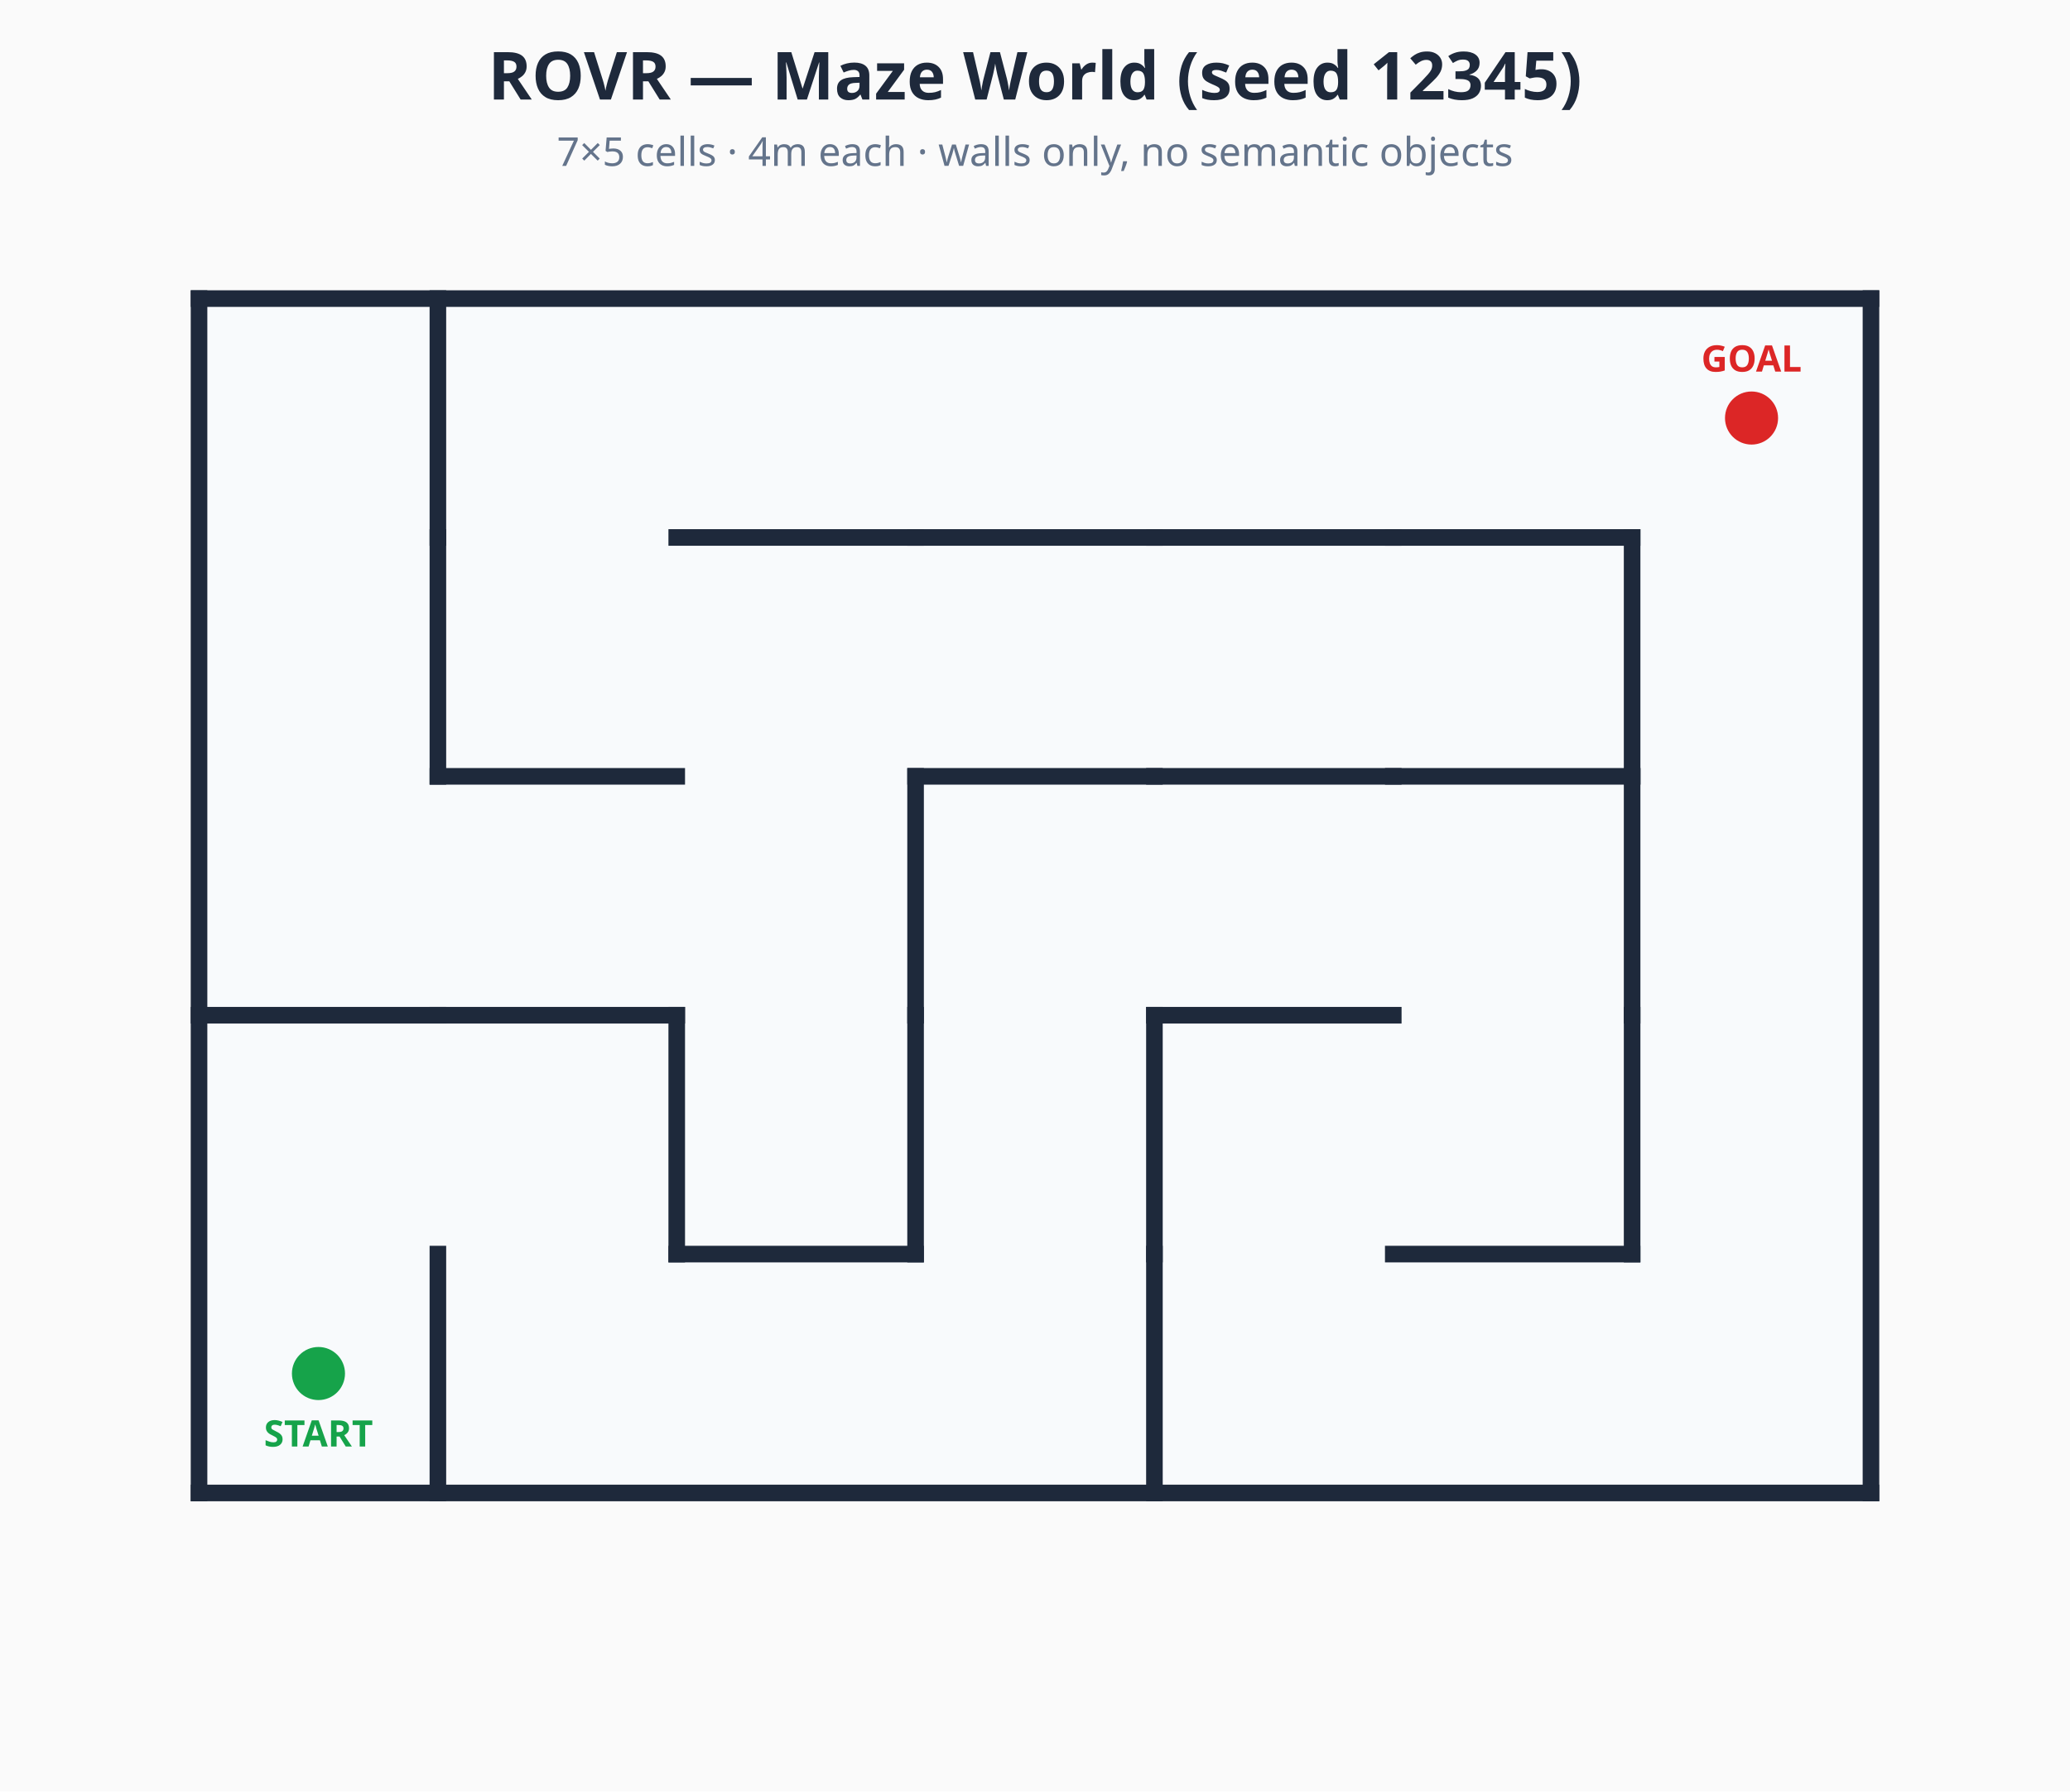
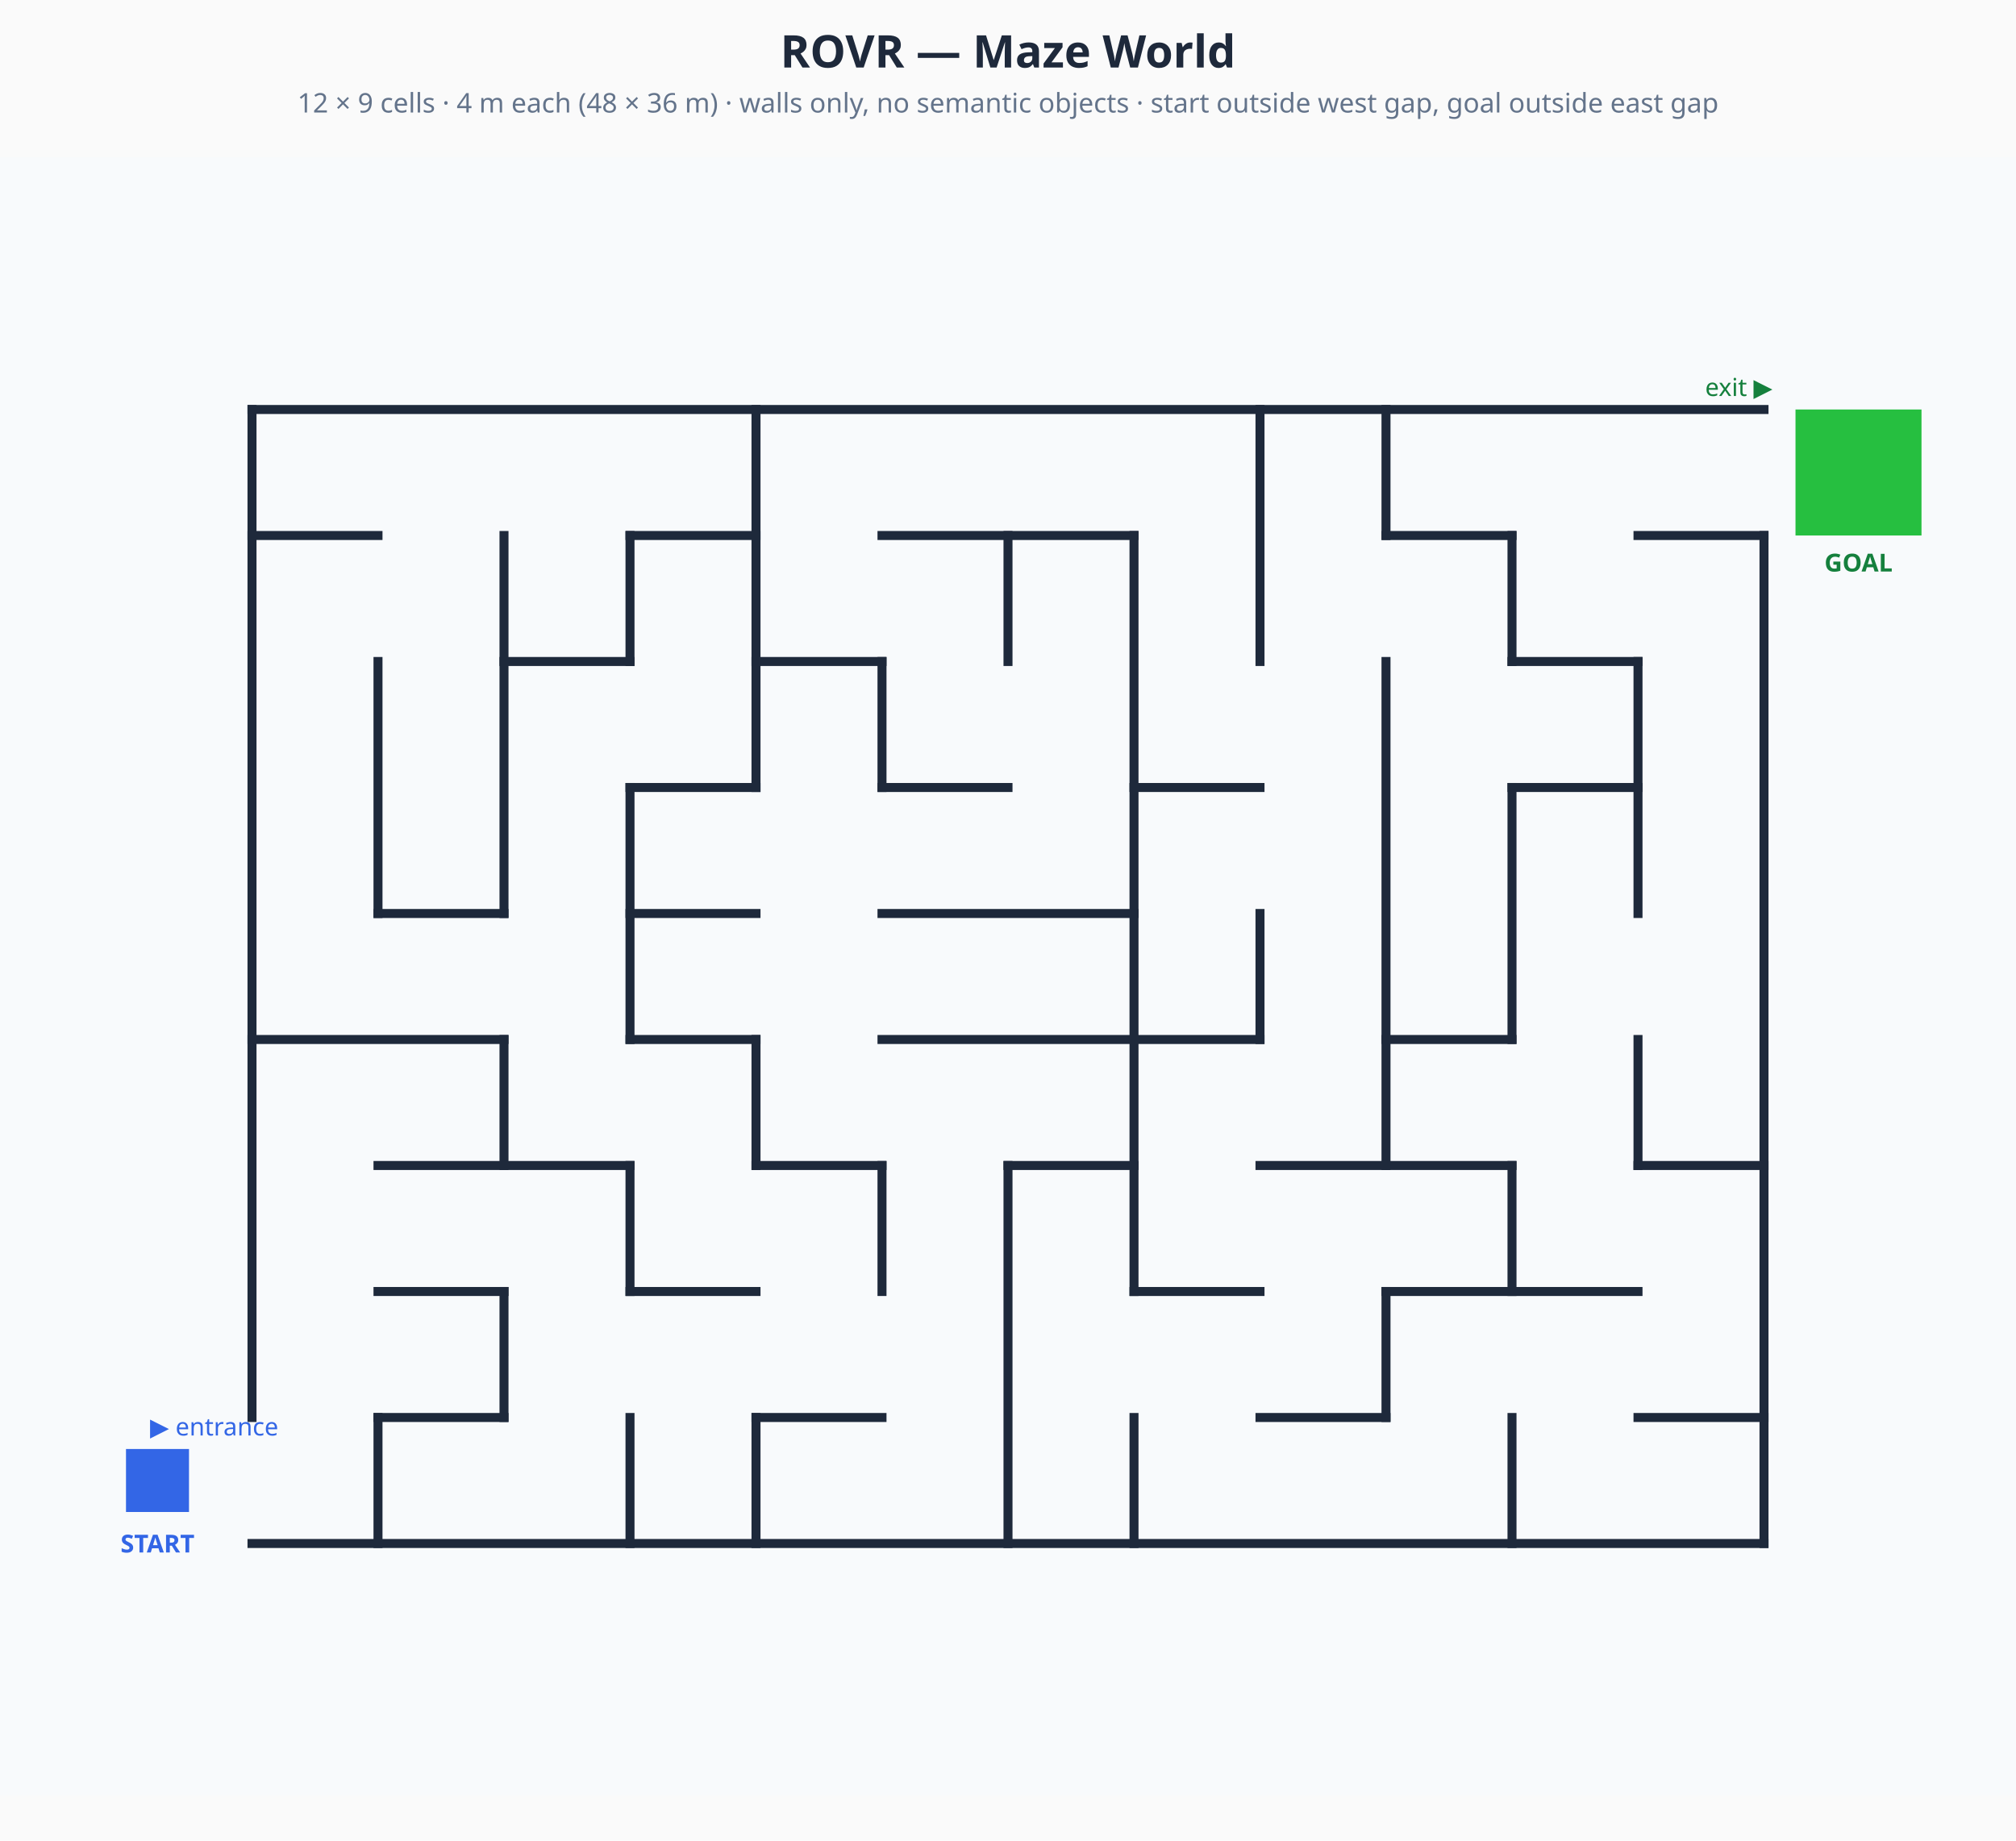
- <svg xmlns="http://www.w3.org/2000/svg" viewBox="0 0 624 540" font-family="system-ui, sans-serif">
-   <rect x="0" y="0" width="624" height="540" fill="#fafafa" />
-   <text x="312" y="30" font-size="20" font-weight="700" text-anchor="middle" fill="#1e293b">ROVR — Maze World (seed 12345)</text>
-   <text x="312" y="50" font-size="12" text-anchor="middle" fill="#64748b">7×5 cells · 4m each · walls only, no semantic objects</text>
-   <rect x="60" y="90" width="504" height="360" fill="#f8fafc" />
-   <line x1="60.0" y1="450.0" x2="564.0" y2="450.0" stroke="#1e293b" stroke-width="5" stroke-linecap="square" />
-   <line x1="564.0" y1="450.0" x2="564.0" y2="90.0" stroke="#1e293b" stroke-width="5" stroke-linecap="square" />
-   <line x1="564.0" y1="90.0" x2="60.0" y2="90.0" stroke="#1e293b" stroke-width="5" stroke-linecap="square" />
-   <line x1="60.0" y1="90.0" x2="60.0" y2="450.0" stroke="#1e293b" stroke-width="5" stroke-linecap="square" />
-   <line x1="132.0" y1="450.0" x2="132.0" y2="378.0" stroke="#1e293b" stroke-width="5" stroke-linecap="square" />
-   <line x1="132.0" y1="234.0" x2="132.0" y2="162.0" stroke="#1e293b" stroke-width="5" stroke-linecap="square" />
-   <line x1="132.0" y1="162.0" x2="132.0" y2="90.0" stroke="#1e293b" stroke-width="5" stroke-linecap="square" />
-   <line x1="204.0" y1="378.0" x2="204.0" y2="306.0" stroke="#1e293b" stroke-width="5" stroke-linecap="square" />
-   <line x1="276.0" y1="378.0" x2="276.0" y2="306.0" stroke="#1e293b" stroke-width="5" stroke-linecap="square" />
-   <line x1="276.0" y1="306.0" x2="276.0" y2="234.0" stroke="#1e293b" stroke-width="5" stroke-linecap="square" />
-   <line x1="348.0" y1="450.0" x2="348.0" y2="378.0" stroke="#1e293b" stroke-width="5" stroke-linecap="square" />
-   <line x1="348.0" y1="378.0" x2="348.0" y2="306.0" stroke="#1e293b" stroke-width="5" stroke-linecap="square" />
-   <line x1="492.0" y1="378.0" x2="492.0" y2="306.0" stroke="#1e293b" stroke-width="5" stroke-linecap="square" />
-   <line x1="492.0" y1="306.0" x2="492.0" y2="234.0" stroke="#1e293b" stroke-width="5" stroke-linecap="square" />
-   <line x1="492.0" y1="234.0" x2="492.0" y2="162.0" stroke="#1e293b" stroke-width="5" stroke-linecap="square" />
-   <line x1="60.0" y1="306.0" x2="132.0" y2="306.0" stroke="#1e293b" stroke-width="5" stroke-linecap="square" />
-   <line x1="132.0" y1="306.0" x2="204.0" y2="306.0" stroke="#1e293b" stroke-width="5" stroke-linecap="square" />
-   <line x1="132.0" y1="234.0" x2="204.0" y2="234.0" stroke="#1e293b" stroke-width="5" stroke-linecap="square" />
-   <line x1="204.0" y1="378.0" x2="276.0" y2="378.0" stroke="#1e293b" stroke-width="5" stroke-linecap="square" />
-   <line x1="204.0" y1="162.0" x2="276.0" y2="162.0" stroke="#1e293b" stroke-width="5" stroke-linecap="square" />
-   <line x1="276.0" y1="234.0" x2="348.0" y2="234.0" stroke="#1e293b" stroke-width="5" stroke-linecap="square" />
-   <line x1="276.0" y1="162.0" x2="348.0" y2="162.0" stroke="#1e293b" stroke-width="5" stroke-linecap="square" />
-   <line x1="348.0" y1="306.0" x2="420.0" y2="306.0" stroke="#1e293b" stroke-width="5" stroke-linecap="square" />
-   <line x1="348.0" y1="234.0" x2="420.0" y2="234.0" stroke="#1e293b" stroke-width="5" stroke-linecap="square" />
-   <line x1="348.0" y1="162.0" x2="420.0" y2="162.0" stroke="#1e293b" stroke-width="5" stroke-linecap="square" />
-   <line x1="420.0" y1="378.0" x2="492.0" y2="378.0" stroke="#1e293b" stroke-width="5" stroke-linecap="square" />
-   <line x1="420.0" y1="234.0" x2="492.0" y2="234.0" stroke="#1e293b" stroke-width="5" stroke-linecap="square" />
-   <line x1="420.0" y1="162.0" x2="492.0" y2="162.0" stroke="#1e293b" stroke-width="5" stroke-linecap="square" />
-   <circle cx="96.0" cy="414.0" r="8" fill="#16a34a" />
-   <text x="96.0" y="436.0" font-size="11" text-anchor="middle" fill="#16a34a" font-weight="700">START</text>
-   <circle cx="528.0" cy="126.0" r="8" fill="#dc2626" />
-   <text x="528.0" y="112.0" font-size="11" text-anchor="middle" fill="#dc2626" font-weight="700">GOAL</text>
+ <svg xmlns="http://www.w3.org/2000/svg" viewBox="0 0 896 818" font-family="system-ui, sans-serif">
+   <rect width="896" height="818" fill="#fafafa" />
+   <text x="448" y="30" font-size="20" font-weight="700" text-anchor="middle" fill="#1e293b">ROVR — Maze World</text>
+   <text x="448" y="50" font-size="12" text-anchor="middle" fill="#64748b">12 × 9 cells · 4 m each (48 × 36 m) · walls only, no semantic objects · start outside west gap, goal outside east gap</text>
+   <rect x="0" y="70" width="896" height="728" fill="#f8fafc" />
+   <line x1="112" y1="686" x2="784" y2="686" stroke="#1e293b" stroke-width="4" stroke-linecap="square" />
+   <line x1="168" y1="630" x2="224" y2="630" stroke="#1e293b" stroke-width="4" stroke-linecap="square" />
+   <line x1="336" y1="630" x2="392" y2="630" stroke="#1e293b" stroke-width="4" stroke-linecap="square" />
+   <line x1="560" y1="630" x2="616" y2="630" stroke="#1e293b" stroke-width="4" stroke-linecap="square" />
+   <line x1="728" y1="630" x2="784" y2="630" stroke="#1e293b" stroke-width="4" stroke-linecap="square" />
+   <line x1="168" y1="574" x2="224" y2="574" stroke="#1e293b" stroke-width="4" stroke-linecap="square" />
+   <line x1="280" y1="574" x2="336" y2="574" stroke="#1e293b" stroke-width="4" stroke-linecap="square" />
+   <line x1="504" y1="574" x2="560" y2="574" stroke="#1e293b" stroke-width="4" stroke-linecap="square" />
+   <line x1="616" y1="574" x2="728" y2="574" stroke="#1e293b" stroke-width="4" stroke-linecap="square" />
+   <line x1="168" y1="518" x2="280" y2="518" stroke="#1e293b" stroke-width="4" stroke-linecap="square" />
+   <line x1="336" y1="518" x2="392" y2="518" stroke="#1e293b" stroke-width="4" stroke-linecap="square" />
+   <line x1="448" y1="518" x2="504" y2="518" stroke="#1e293b" stroke-width="4" stroke-linecap="square" />
+   <line x1="560" y1="518" x2="672" y2="518" stroke="#1e293b" stroke-width="4" stroke-linecap="square" />
+   <line x1="728" y1="518" x2="784" y2="518" stroke="#1e293b" stroke-width="4" stroke-linecap="square" />
+   <line x1="112" y1="462" x2="224" y2="462" stroke="#1e293b" stroke-width="4" stroke-linecap="square" />
+   <line x1="280" y1="462" x2="336" y2="462" stroke="#1e293b" stroke-width="4" stroke-linecap="square" />
+   <line x1="392" y1="462" x2="560" y2="462" stroke="#1e293b" stroke-width="4" stroke-linecap="square" />
+   <line x1="616" y1="462" x2="672" y2="462" stroke="#1e293b" stroke-width="4" stroke-linecap="square" />
+   <line x1="168" y1="406" x2="224" y2="406" stroke="#1e293b" stroke-width="4" stroke-linecap="square" />
+   <line x1="280" y1="406" x2="336" y2="406" stroke="#1e293b" stroke-width="4" stroke-linecap="square" />
+   <line x1="392" y1="406" x2="504" y2="406" stroke="#1e293b" stroke-width="4" stroke-linecap="square" />
+   <line x1="280" y1="350" x2="336" y2="350" stroke="#1e293b" stroke-width="4" stroke-linecap="square" />
+   <line x1="392" y1="350" x2="448" y2="350" stroke="#1e293b" stroke-width="4" stroke-linecap="square" />
+   <line x1="504" y1="350" x2="560" y2="350" stroke="#1e293b" stroke-width="4" stroke-linecap="square" />
+   <line x1="672" y1="350" x2="728" y2="350" stroke="#1e293b" stroke-width="4" stroke-linecap="square" />
+   <line x1="224" y1="294" x2="280" y2="294" stroke="#1e293b" stroke-width="4" stroke-linecap="square" />
+   <line x1="336" y1="294" x2="392" y2="294" stroke="#1e293b" stroke-width="4" stroke-linecap="square" />
+   <line x1="672" y1="294" x2="728" y2="294" stroke="#1e293b" stroke-width="4" stroke-linecap="square" />
+   <line x1="112" y1="238" x2="168" y2="238" stroke="#1e293b" stroke-width="4" stroke-linecap="square" />
+   <line x1="280" y1="238" x2="336" y2="238" stroke="#1e293b" stroke-width="4" stroke-linecap="square" />
+   <line x1="392" y1="238" x2="504" y2="238" stroke="#1e293b" stroke-width="4" stroke-linecap="square" />
+   <line x1="616" y1="238" x2="672" y2="238" stroke="#1e293b" stroke-width="4" stroke-linecap="square" />
+   <line x1="728" y1="238" x2="784" y2="238" stroke="#1e293b" stroke-width="4" stroke-linecap="square" />
+   <line x1="112" y1="182" x2="784" y2="182" stroke="#1e293b" stroke-width="4" stroke-linecap="square" />
+   <line x1="112" y1="630" x2="112" y2="182" stroke="#1e293b" stroke-width="4" stroke-linecap="square" />
+   <line x1="168" y1="686" x2="168" y2="630" stroke="#1e293b" stroke-width="4" stroke-linecap="square" />
+   <line x1="168" y1="406" x2="168" y2="294" stroke="#1e293b" stroke-width="4" stroke-linecap="square" />
+   <line x1="224" y1="630" x2="224" y2="574" stroke="#1e293b" stroke-width="4" stroke-linecap="square" />
+   <line x1="224" y1="518" x2="224" y2="462" stroke="#1e293b" stroke-width="4" stroke-linecap="square" />
+   <line x1="224" y1="406" x2="224" y2="238" stroke="#1e293b" stroke-width="4" stroke-linecap="square" />
+   <line x1="280" y1="686" x2="280" y2="630" stroke="#1e293b" stroke-width="4" stroke-linecap="square" />
+   <line x1="280" y1="574" x2="280" y2="518" stroke="#1e293b" stroke-width="4" stroke-linecap="square" />
+   <line x1="280" y1="462" x2="280" y2="350" stroke="#1e293b" stroke-width="4" stroke-linecap="square" />
+   <line x1="280" y1="294" x2="280" y2="238" stroke="#1e293b" stroke-width="4" stroke-linecap="square" />
+   <line x1="336" y1="686" x2="336" y2="630" stroke="#1e293b" stroke-width="4" stroke-linecap="square" />
+   <line x1="336" y1="518" x2="336" y2="462" stroke="#1e293b" stroke-width="4" stroke-linecap="square" />
+   <line x1="336" y1="350" x2="336" y2="182" stroke="#1e293b" stroke-width="4" stroke-linecap="square" />
+   <line x1="392" y1="574" x2="392" y2="518" stroke="#1e293b" stroke-width="4" stroke-linecap="square" />
+   <line x1="392" y1="350" x2="392" y2="294" stroke="#1e293b" stroke-width="4" stroke-linecap="square" />
+   <line x1="448" y1="686" x2="448" y2="518" stroke="#1e293b" stroke-width="4" stroke-linecap="square" />
+   <line x1="448" y1="294" x2="448" y2="238" stroke="#1e293b" stroke-width="4" stroke-linecap="square" />
+   <line x1="504" y1="686" x2="504" y2="630" stroke="#1e293b" stroke-width="4" stroke-linecap="square" />
+   <line x1="504" y1="574" x2="504" y2="238" stroke="#1e293b" stroke-width="4" stroke-linecap="square" />
+   <line x1="560" y1="462" x2="560" y2="406" stroke="#1e293b" stroke-width="4" stroke-linecap="square" />
+   <line x1="560" y1="294" x2="560" y2="182" stroke="#1e293b" stroke-width="4" stroke-linecap="square" />
+   <line x1="616" y1="630" x2="616" y2="574" stroke="#1e293b" stroke-width="4" stroke-linecap="square" />
+   <line x1="616" y1="518" x2="616" y2="294" stroke="#1e293b" stroke-width="4" stroke-linecap="square" />
+   <line x1="616" y1="238" x2="616" y2="182" stroke="#1e293b" stroke-width="4" stroke-linecap="square" />
+   <line x1="672" y1="686" x2="672" y2="630" stroke="#1e293b" stroke-width="4" stroke-linecap="square" />
+   <line x1="672" y1="574" x2="672" y2="518" stroke="#1e293b" stroke-width="4" stroke-linecap="square" />
+   <line x1="672" y1="462" x2="672" y2="350" stroke="#1e293b" stroke-width="4" stroke-linecap="square" />
+   <line x1="672" y1="294" x2="672" y2="238" stroke="#1e293b" stroke-width="4" stroke-linecap="square" />
+   <line x1="728" y1="518" x2="728" y2="462" stroke="#1e293b" stroke-width="4" stroke-linecap="square" />
+   <line x1="728" y1="406" x2="728" y2="294" stroke="#1e293b" stroke-width="4" stroke-linecap="square" />
+   <line x1="784" y1="686" x2="784" y2="238" stroke="#1e293b" stroke-width="4" stroke-linecap="square" />
+   <rect x="56" y="644.0" width="28" height="28" fill="#3366e6" />
+   <text x="70" y="690.0" font-size="11" font-weight="700" text-anchor="middle" fill="#3366e6">START</text>
+   <text x="95.2" y="638.0" font-size="11" text-anchor="middle" fill="#3366e6">▶ entrance</text>
+   <rect x="798" y="182" width="56" height="56" fill="#26bf40" />
+   <text x="826" y="254" font-size="11" font-weight="700" text-anchor="middle" fill="#15803d">GOAL</text>
+   <text x="772.8" y="176" font-size="11" text-anchor="middle" fill="#15803d">exit ▶</text>
</svg>
